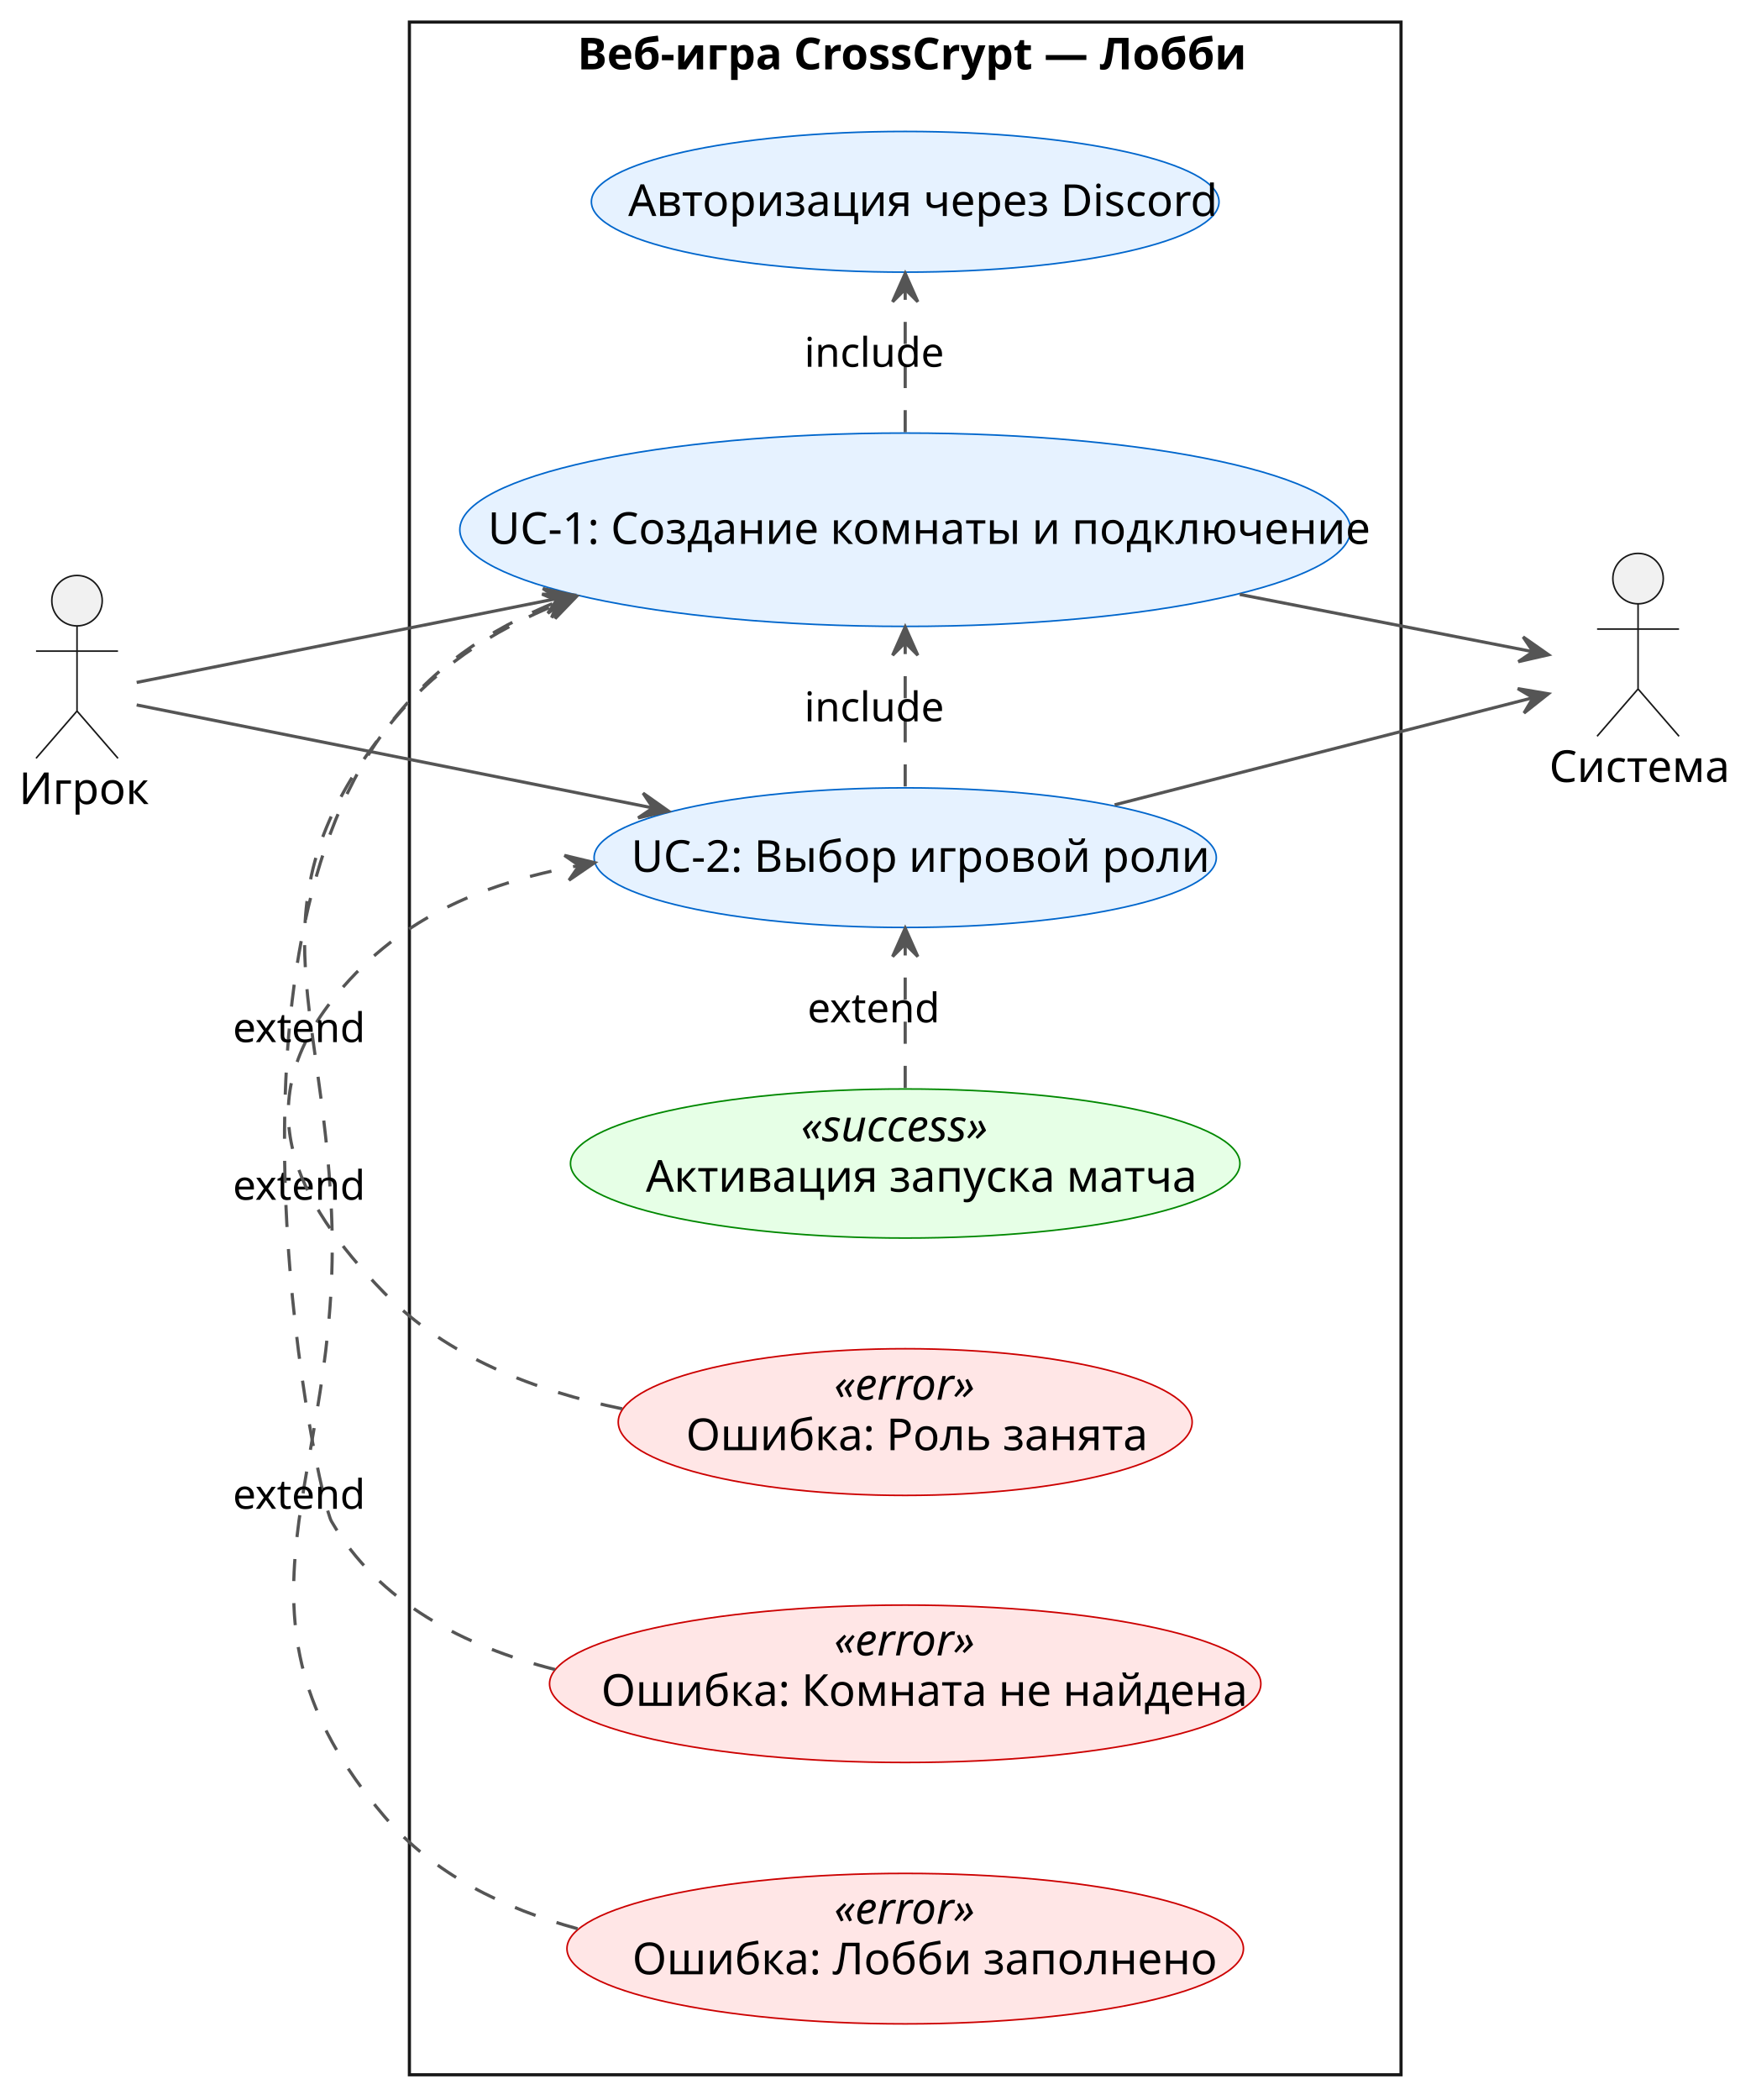
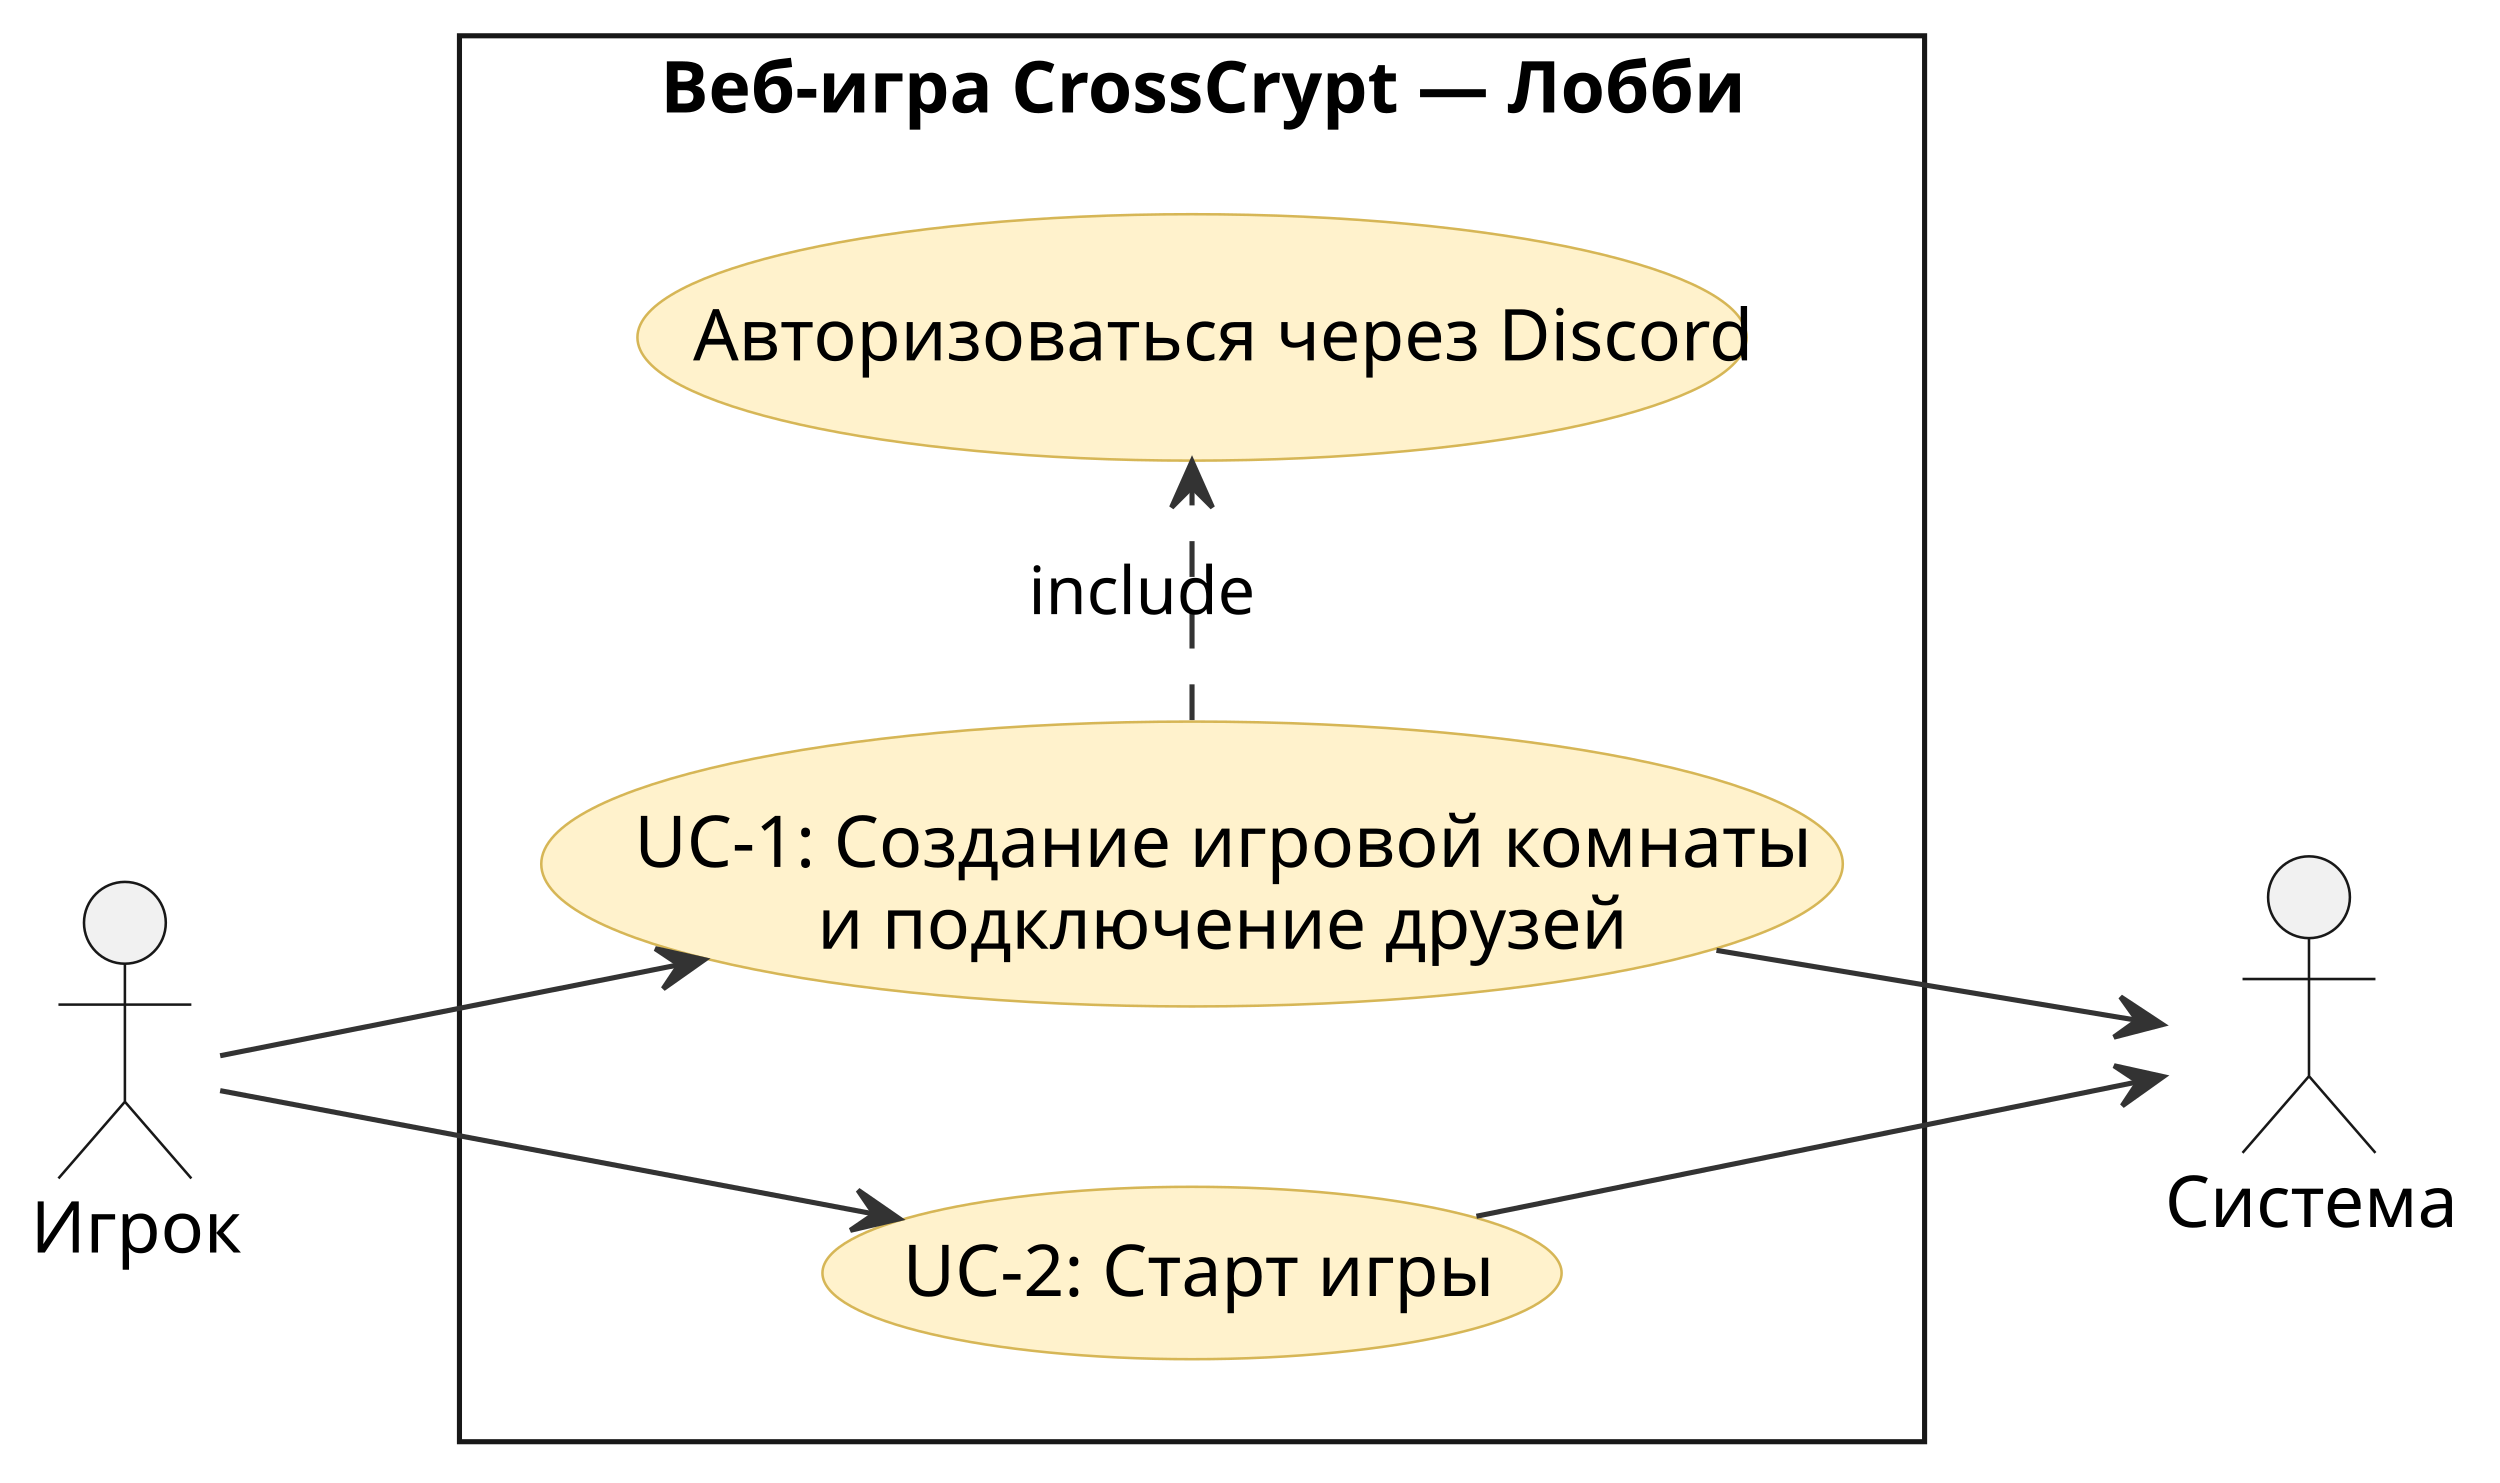
- <svg xmlns="http://www.w3.org/2000/svg" version="1.1" viewBox="0 0 557 666" width="557" height="666">
+ <svg xmlns="http://www.w3.org/2000/svg" version="1.1" viewBox="0 0 489 290" width="489" height="290">
  <defs />
  <g>
-     <g class="cluster" data-qualified-name="...-.... CrossCrypt . ....." id="ent0003" data-source-line="23">
-       <rect x="129.87" y="7" width="314.57" height="651" fill="#00000000" stroke="#181818" stroke-width="1" />
-       <text x="183.16" y="22" font-size="14" fill="#000000" xml:space="preserve" style="white-space: pre" font-weight="bold" font-family="sans-serif">Веб-игра CrossCrypt — Лобби</text>
+     <g class="cluster" data-qualified-name="...-.... CrossCrypt . ....." id="ent0003" data-source-line="14">
+       <rect x="89.87" y="7" width="286.58" height="275" fill="#00000000" stroke="#181818" stroke-width="1" />
+       <text x="129.17" y="22" font-size="14" fill="#000000" xml:space="preserve" style="white-space: pre" font-weight="bold" font-family="sans-serif">Веб-игра CrossCrypt — Лобби</text>
    </g>
-     <g class="entity" data-qualified-name="...-.... CrossCrypt . ......UC1" id="ent0004" data-source-line="24">
-       <ellipse cx="287.15" cy="168.00" rx="141.29" ry="30.66" fill="#E6F2FF" stroke="#0066CC" stroke-width="0.50" />
-       <text x="154.77" y="172.50" font-size="14" fill="#000000" xml:space="preserve" style="white-space: pre" font-family="sans-serif">UC-1: Создание комнаты и подключение</text>
+     <g class="entity" data-qualified-name="...-.... CrossCrypt . ......UC1" id="ent0004" data-source-line="15">
+       <ellipse cx="233.16" cy="169.00" rx="127.29" ry="27.86" fill="#FFF2CC" stroke="#D6B656" stroke-width="0.50" />
+       <text x="124.09" y="169.58" font-size="14" fill="#000000" xml:space="preserve" style="white-space: pre" font-family="sans-serif">UC-1: Создание игровой комнаты</text>
+       <text x="159.88" y="185.58" font-size="14" fill="#000000" xml:space="preserve" style="white-space: pre" font-family="sans-serif">и подключение друзей</text>
    </g>
-     <g class="entity" data-qualified-name="...-.... CrossCrypt . ......AuthDiscord" id="ent0005" data-source-line="25">
-       <ellipse cx="287.15" cy="64.00" rx="99.55" ry="22.31" fill="#E6F2FF" stroke="#0066CC" stroke-width="0.50" />
-       <text x="199.28" y="68.50" font-size="14" fill="#000000" xml:space="preserve" style="white-space: pre" font-family="sans-serif">Авторизация через Discord</text>
+     <g class="entity" data-qualified-name="...-.... CrossCrypt . ......AuthDiscord" id="ent0005" data-source-line="16">
+       <ellipse cx="233.16" cy="66.00" rx="108.48" ry="24.10" fill="#FFF2CC" stroke="#D6B656" stroke-width="0.50" />
+       <text x="135.56" y="70.50" font-size="14" fill="#000000" xml:space="preserve" style="white-space: pre" font-family="sans-serif">Авторизоваться через Discord</text>
    </g>
-     <g class="entity" data-qualified-name="...-.... CrossCrypt . ......ErrFull" id="ent0006" data-source-line="26">
-       <ellipse cx="287.15" cy="618.00" rx="107.30" ry="23.86" fill="#FFE6E6" stroke="#CC0000" stroke-width="0.50" />
-       <text x="264.59" y="610.13" font-size="14" fill="#000000" xml:space="preserve" style="white-space: pre" font-style="italic" font-family="sans-serif">«error»</text>
-       <text x="200.58" y="626.13" font-size="14" fill="#000000" xml:space="preserve" style="white-space: pre" font-family="sans-serif">Ошибка: Лобби заполнено</text>
+     <g class="entity" data-qualified-name="...-.... CrossCrypt . ......UC2" id="ent0006" data-source-line="17">
+       <ellipse cx="233.16" cy="249.00" rx="72.29" ry="16.86" fill="#FFF2CC" stroke="#D6B656" stroke-width="0.50" />
+       <text x="176.58" y="253.50" font-size="14" fill="#000000" xml:space="preserve" style="white-space: pre" font-family="sans-serif">UC-2: Старт игры</text>
    </g>
-     <g class="entity" data-qualified-name="...-.... CrossCrypt . ......ErrNotFound" id="ent0007" data-source-line="27">
-       <ellipse cx="287.15" cy="534.00" rx="112.82" ry="24.96" fill="#FFE6E6" stroke="#CC0000" stroke-width="0.50" />
-       <text x="264.58" y="525.01" font-size="14" fill="#000000" xml:space="preserve" style="white-space: pre" font-style="italic" font-family="sans-serif">«error»</text>
-       <text x="190.71" y="541.01" font-size="14" fill="#000000" xml:space="preserve" style="white-space: pre" font-family="sans-serif">Ошибка: Комната не найдена</text>
+     <g class="entity" data-qualified-name="Player" id="ent0001" data-source-line="11">
+       <circle cx="24.43" cy="180.50" r="8" fill="#F1F1F1" stroke="#181818" stroke-width="0.50" />
+       <path d="M24.43,188.50 L24.43,215.50 M11.43,196.50 L37.43,196.50 M24.43,215.50 L11.43,230.50 M24.43,215.50 L37.43,230.50" fill="#00000000" stroke="#181818" stroke-width="0.50" />
+       <text x="6" y="245" font-size="14" fill="#000000" xml:space="preserve" style="white-space: pre" font-family="sans-serif">Игрок</text>
    </g>
-     <g class="entity" data-qualified-name="...-.... CrossCrypt . ......UC2" id="ent0011" data-source-line="33">
-       <ellipse cx="287.15" cy="272.00" rx="98.69" ry="22.14" fill="#E6F2FF" stroke="#0066CC" stroke-width="0.50" />
-       <text x="200.22" y="276.50" font-size="14" fill="#000000" xml:space="preserve" style="white-space: pre" font-family="sans-serif">UC-2: Выбор игровой роли</text>
+     <g class="entity" data-qualified-name="System" id="ent0002" data-source-line="12">
+       <circle cx="451.64" cy="175.50" r="8" fill="#F1F1F1" stroke="#181818" stroke-width="0.50" />
+       <path d="M451.64,183.50 L451.64,210.50 M438.64,191.50 L464.64,191.50 M451.64,210.50 L438.64,225.50 M451.64,210.50 L464.64,225.50" fill="#00000000" stroke="#181818" stroke-width="0.50" />
+       <text x="423.45" y="240" font-size="14" fill="#000000" xml:space="preserve" style="white-space: pre" font-family="sans-serif">Система</text>
    </g>
-     <g class="entity" data-qualified-name="...-.... CrossCrypt . ......ErrRoleTaken" id="ent0012" data-source-line="34">
-       <ellipse cx="287.15" cy="451.00" rx="91.03" ry="23.26" fill="#FFE6E6" stroke="#CC0000" stroke-width="0.50" />
-       <text x="264.58" y="443.92" font-size="14" fill="#000000" xml:space="preserve" style="white-space: pre" font-style="italic" font-family="sans-serif">«error»</text>
-       <text x="217.61" y="459.92" font-size="14" fill="#000000" xml:space="preserve" style="white-space: pre" font-family="sans-serif">Ошибка: Роль занята</text>
+     <g class="link" data-entity-1="ent0004" data-entity-2="ent0005" id="lnk7" data-source-line="19" data-link-type="dependency">
+       <path d="M233.16,140.85 C233.16,125.01 233.16,110.43 233.16,95.26" fill="none" stroke="#333333" stroke-width="1" stroke-dasharray="7,7" />
+       <polygon points="233.16,90.26 229.16,99.26 233.16,95.26 237.16,99.26 233.16,90.26" fill="#333333" stroke="#333333" stroke-width="1" />
+       <text x="201.16" y="120.12" font-size="13" fill="#000000" xml:space="preserve" style="white-space: pre" font-family="sans-serif">include</text>
    </g>
-     <g class="entity" data-qualified-name="...-.... CrossCrypt . ......StartMatch" id="ent0013" data-source-line="35">
-       <ellipse cx="287.15" cy="369.00" rx="106.18" ry="23.64" fill="#E6FFE6" stroke="#008800" stroke-width="0.50" />
-       <text x="254.08" y="361.95" font-size="14" fill="#000000" xml:space="preserve" style="white-space: pre" font-style="italic" font-family="sans-serif">«success»</text>
-       <text x="204.87" y="377.95" font-size="14" fill="#000000" xml:space="preserve" style="white-space: pre" font-family="sans-serif">Активация запуска матча</text>
+     <g class="link" data-entity-1="ent0001" data-entity-2="ent0004" id="lnk8" data-source-line="22" data-link-type="dependency">
+       <path d="M43.06,206.5 C64.34,202.28 96.886,195.833 132.866,188.693" fill="none" stroke="#333333" stroke-width="1" />
+       <polygon points="137.77,187.72 128.16,185.55 132.87,188.69 129.72,193.40 137.77,187.72" fill="#333333" stroke="#333333" stroke-width="1" />
    </g>
-     <g class="entity" data-qualified-name="Player" id="ent0001" data-source-line="20">
-       <circle cx="24.43" cy="190.50" r="8" fill="#F1F1F1" stroke="#181818" stroke-width="0.50" />
-       <path d="M24.43,198.50 L24.43,225.50 M11.43,206.50 L37.43,206.50 M24.43,225.50 L11.43,240.50 M24.43,225.50 L37.43,240.50" fill="#00000000" stroke="#181818" stroke-width="0.50" />
-       <text x="6" y="255" font-size="14" fill="#000000" xml:space="preserve" style="white-space: pre" font-family="sans-serif">Игрок</text>
+     <g class="link" data-entity-1="ent0001" data-entity-2="ent0006" id="lnk9" data-source-line="23" data-link-type="dependency">
+       <path d="M43.06,213.33 C72.16,218.81 126.527,229.073 171.007,237.463" fill="none" stroke="#333333" stroke-width="1" />
+       <polygon points="175.92,238.39 167.82,232.79 171.01,237.46 166.33,240.65 175.92,238.39" fill="#333333" stroke="#333333" stroke-width="1" />
    </g>
-     <g class="entity" data-qualified-name="System" id="ent0002" data-source-line="21">
-       <circle cx="519.63" cy="183.50" r="8" fill="#F1F1F1" stroke="#181818" stroke-width="0.50" />
-       <path d="M519.63,191.50 L519.63,218.50 M506.63,199.50 L532.63,199.50 M519.63,218.50 L506.63,233.50 M519.63,218.50 L532.63,233.50" fill="#00000000" stroke="#181818" stroke-width="0.50" />
-       <text x="491.44" y="248" font-size="14" fill="#000000" xml:space="preserve" style="white-space: pre" font-family="sans-serif">Система</text>
+     <g class="link" data-entity-1="ent0004" data-entity-2="ent0002" id="lnk10" data-source-line="24" data-link-type="dependency">
+       <path d="M335.74,185.89 C367.82,191.23 395.748,195.87 418.068,199.58" fill="none" stroke="#333333" stroke-width="1" />
+       <polygon points="423,200.40 414.78,194.98 418.07,199.58 413.47,202.87 423,200.40" fill="#333333" stroke="#333333" stroke-width="1" />
    </g>
-     <g class="link" data-entity-1="ent0004" data-entity-2="ent0005" id="lnk8" data-source-line="29" data-link-type="dependency">
-       <path d="M287.15,137.08 C287.15,120.91 287.15,106.47 287.15,91.71" fill="none" stroke="#555555" stroke-width="1" stroke-dasharray="7,7" />
-       <polygon points="287.15,86.71 283.15,95.71 287.15,91.71 291.15,95.71 287.15,86.71" fill="#555555" stroke="#555555" stroke-width="1" />
-       <text x="255.15" y="116.33" font-size="13" fill="#000000" xml:space="preserve" style="white-space: pre" font-family="sans-serif">include</text>
-     </g>
-     <g class="link" data-entity-1="ent0006" data-entity-2="ent0004" id="lnk9" data-source-line="30" data-link-type="dependency">
-       <path d="M183.24,611.69 C159.92,605.32 137.49,594.39 121.87,576 C66.54,510.9 108.88,469.85 105.16,384.5 C102.2,316.38 79.95,285.78 121.87,232 C137.28,212.22 154.996,200.429 178.306,190.978" fill="none" stroke="#555555" stroke-width="1" stroke-dasharray="7,7" />
-       <polygon points="182.94,189.10 173.10,188.77 178.31,190.98 176.10,196.19 182.94,189.10" fill="#555555" stroke="#555555" stroke-width="1" />
-       <text x="73.87" y="380.50" font-size="13" fill="#000000" xml:space="preserve" style="white-space: pre" font-family="sans-serif">extend</text>
-     </g>
-     <g class="link" data-entity-1="ent0007" data-entity-2="ent0004" id="lnk10" data-source-line="31" data-link-type="dependency">
-       <path d="M176.05,529.47 C147.23,522.15 120.11,508.19 105.16,482.5 C100.86,475.1 65.45,308.35 121.87,232 C136.68,211.95 154.042,200.083 177.172,190.623" fill="none" stroke="#555555" stroke-width="1" stroke-dasharray="7,7" />
-       <polygon points="181.80,188.73 171.96,188.43 177.17,190.62 174.98,195.84 181.80,188.73" fill="#555555" stroke="#555555" stroke-width="1" />
-       <text x="73.87" y="478.50" font-size="13" fill="#000000" xml:space="preserve" style="white-space: pre" font-family="sans-serif">extend</text>
-     </g>
-     <g class="link" data-entity-1="ent0011" data-entity-2="ent0004" id="lnk14" data-source-line="37" data-link-type="dependency">
-       <path d="M287.15,249.43 C287.15,234.62 287.15,220.05 287.15,203.81" fill="none" stroke="#555555" stroke-width="1" stroke-dasharray="7,7" />
-       <polygon points="287.15,198.81 283.15,207.81 287.15,203.81 291.15,207.81 287.15,198.81" fill="#555555" stroke="#555555" stroke-width="1" />
-       <text x="255.15" y="228.76" font-size="13" fill="#000000" xml:space="preserve" style="white-space: pre" font-family="sans-serif">include</text>
-     </g>
-     <g class="link" data-entity-1="ent0012" data-entity-2="ent0011" id="lnk15" data-source-line="38" data-link-type="dependency">
-       <path d="M197.38,446.79 C169.88,441.17 141.68,430.32 121.87,410 C92.7,380.09 79.45,350.43 105.16,317.5 C125.11,291.96 152.123,280.304 183.713,274.494" fill="none" stroke="#555555" stroke-width="1" stroke-dasharray="7,7" />
-       <polygon points="188.63,273.59 179.05,271.28 183.71,274.49 180.50,279.15 188.63,273.59" fill="#555555" stroke="#555555" stroke-width="1" />
-       <text x="73.87" y="330.50" font-size="13" fill="#000000" xml:space="preserve" style="white-space: pre" font-family="sans-serif">extend</text>
-     </g>
-     <g class="link" data-entity-1="ent0013" data-entity-2="ent0011" id="lnk16" data-source-line="39" data-link-type="dependency">
-       <path d="M287.15,345.02 C287.15,329.54 287.15,314.53 287.15,299.37" fill="none" stroke="#555555" stroke-width="1" stroke-dasharray="7,7" />
-       <polygon points="287.15,294.37 283.15,303.37 287.15,299.37 291.15,303.37 287.15,294.37" fill="#555555" stroke="#555555" stroke-width="1" />
-       <text x="256.15" y="324.25" font-size="13" fill="#000000" xml:space="preserve" style="white-space: pre" font-family="sans-serif">extend</text>
-     </g>
-     <g class="link" data-entity-1="ent0001" data-entity-2="ent0004" id="lnk17" data-source-line="42" data-link-type="dependency">
-       <path d="M43.35,216.43 C71.88,210.74 124.837,200.178 176.917,189.788" fill="none" stroke="#555555" stroke-width="1" />
-       <polygon points="181.82,188.81 172.21,186.65 176.92,189.79 173.78,194.49 181.82,188.81" fill="#555555" stroke="#555555" stroke-width="1" />
-     </g>
-     <g class="link" data-entity-1="ent0001" data-entity-2="ent0011" id="lnk18" data-source-line="43" data-link-type="dependency">
-       <path d="M43.35,223.57 C77.58,230.4 149.107,244.661 207.137,256.241" fill="none" stroke="#555555" stroke-width="1" />
-       <polygon points="212.04,257.22 204.00,251.54 207.14,256.24 202.43,259.38 212.04,257.22" fill="#555555" stroke="#555555" stroke-width="1" />
-     </g>
-     <g class="link" data-entity-1="ent0004" data-entity-2="ent0002" id="lnk19" data-source-line="44" data-link-type="dependency">
-       <path d="M393.27,188.52 C429.37,195.57 461.882,201.923 486.332,206.693" fill="none" stroke="#555555" stroke-width="1" />
-       <polygon points="491.24,207.65 483.17,202.00 486.33,206.69 481.64,209.85 491.24,207.65" fill="#555555" stroke="#555555" stroke-width="1" />
-     </g>
-     <g class="link" data-entity-1="ent0011" data-entity-2="ent0002" id="lnk20" data-source-line="45" data-link-type="dependency">
-       <path d="M353.58,255.25 C399.1,243.6 452.606,229.899 486.336,221.269" fill="none" stroke="#555555" stroke-width="1" />
-       <polygon points="491.18,220.03 481.47,218.39 486.34,221.27 483.45,226.14 491.18,220.03" fill="#555555" stroke="#555555" stroke-width="1" />
+     <g class="link" data-entity-1="ent0006" data-entity-2="ent0002" id="lnk11" data-source-line="25" data-link-type="dependency">
+       <path d="M288.79,237.9 C331.62,229.19 384.55,218.436 418.23,211.587" fill="none" stroke="#333333" stroke-width="1" />
+       <polygon points="423.13,210.59 413.51,208.46 418.23,211.59 415.11,216.30 423.13,210.59" fill="#333333" stroke="#333333" stroke-width="1" />
    </g>
  </g>
</svg>
